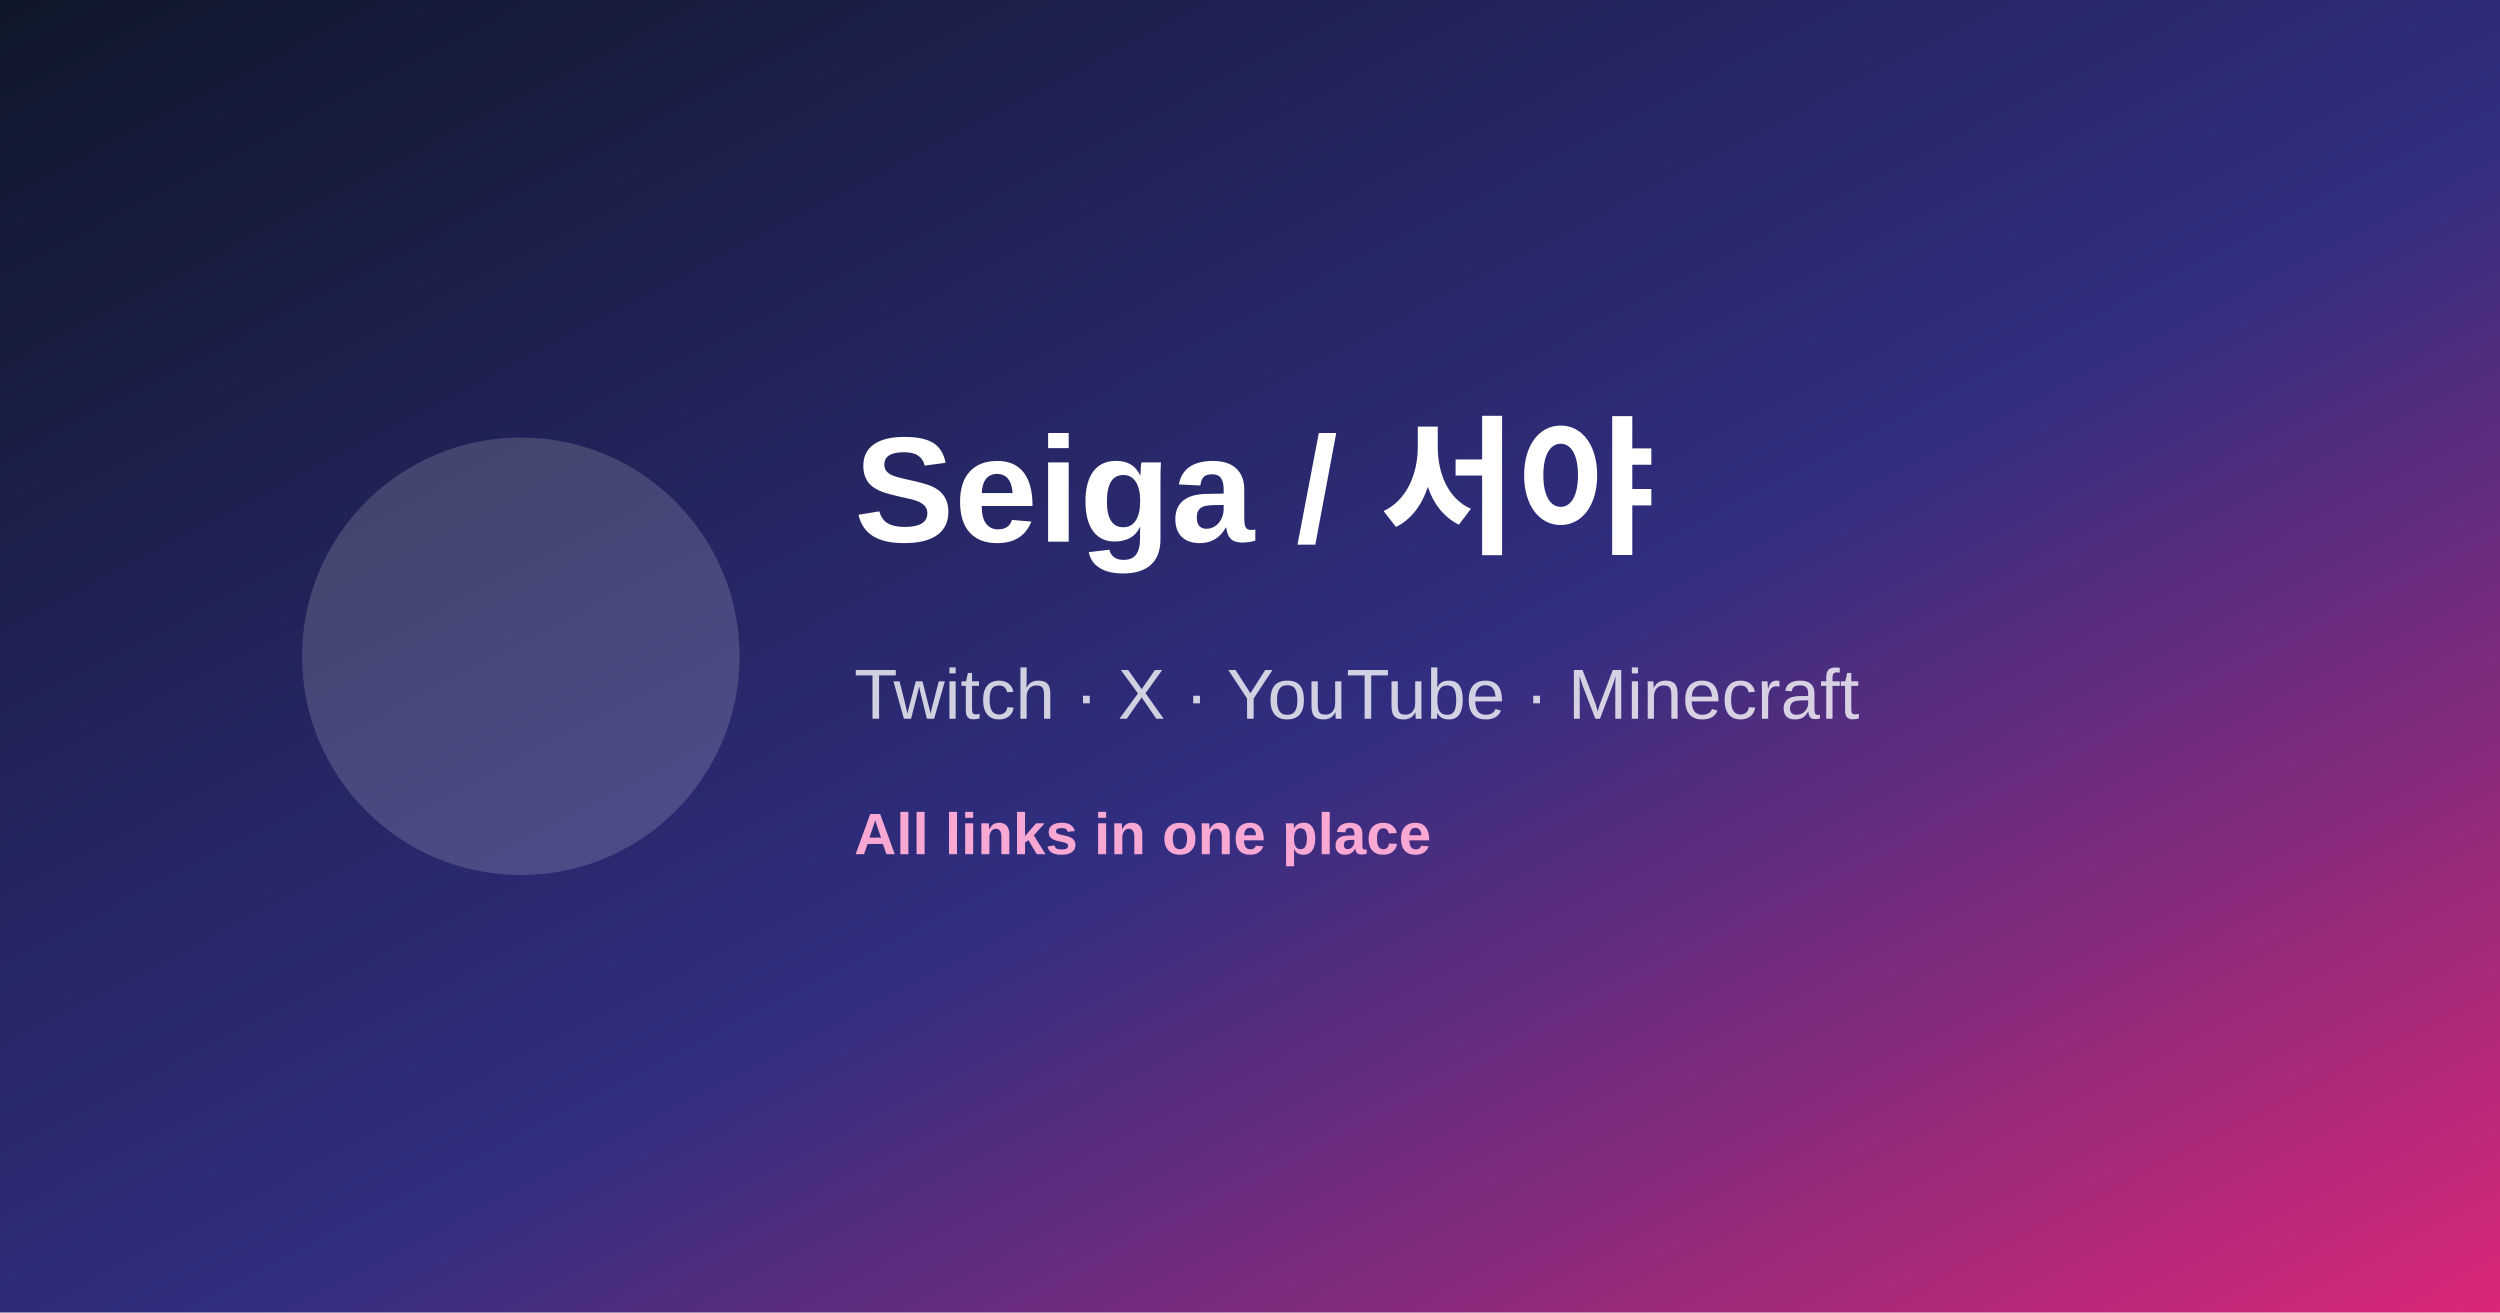
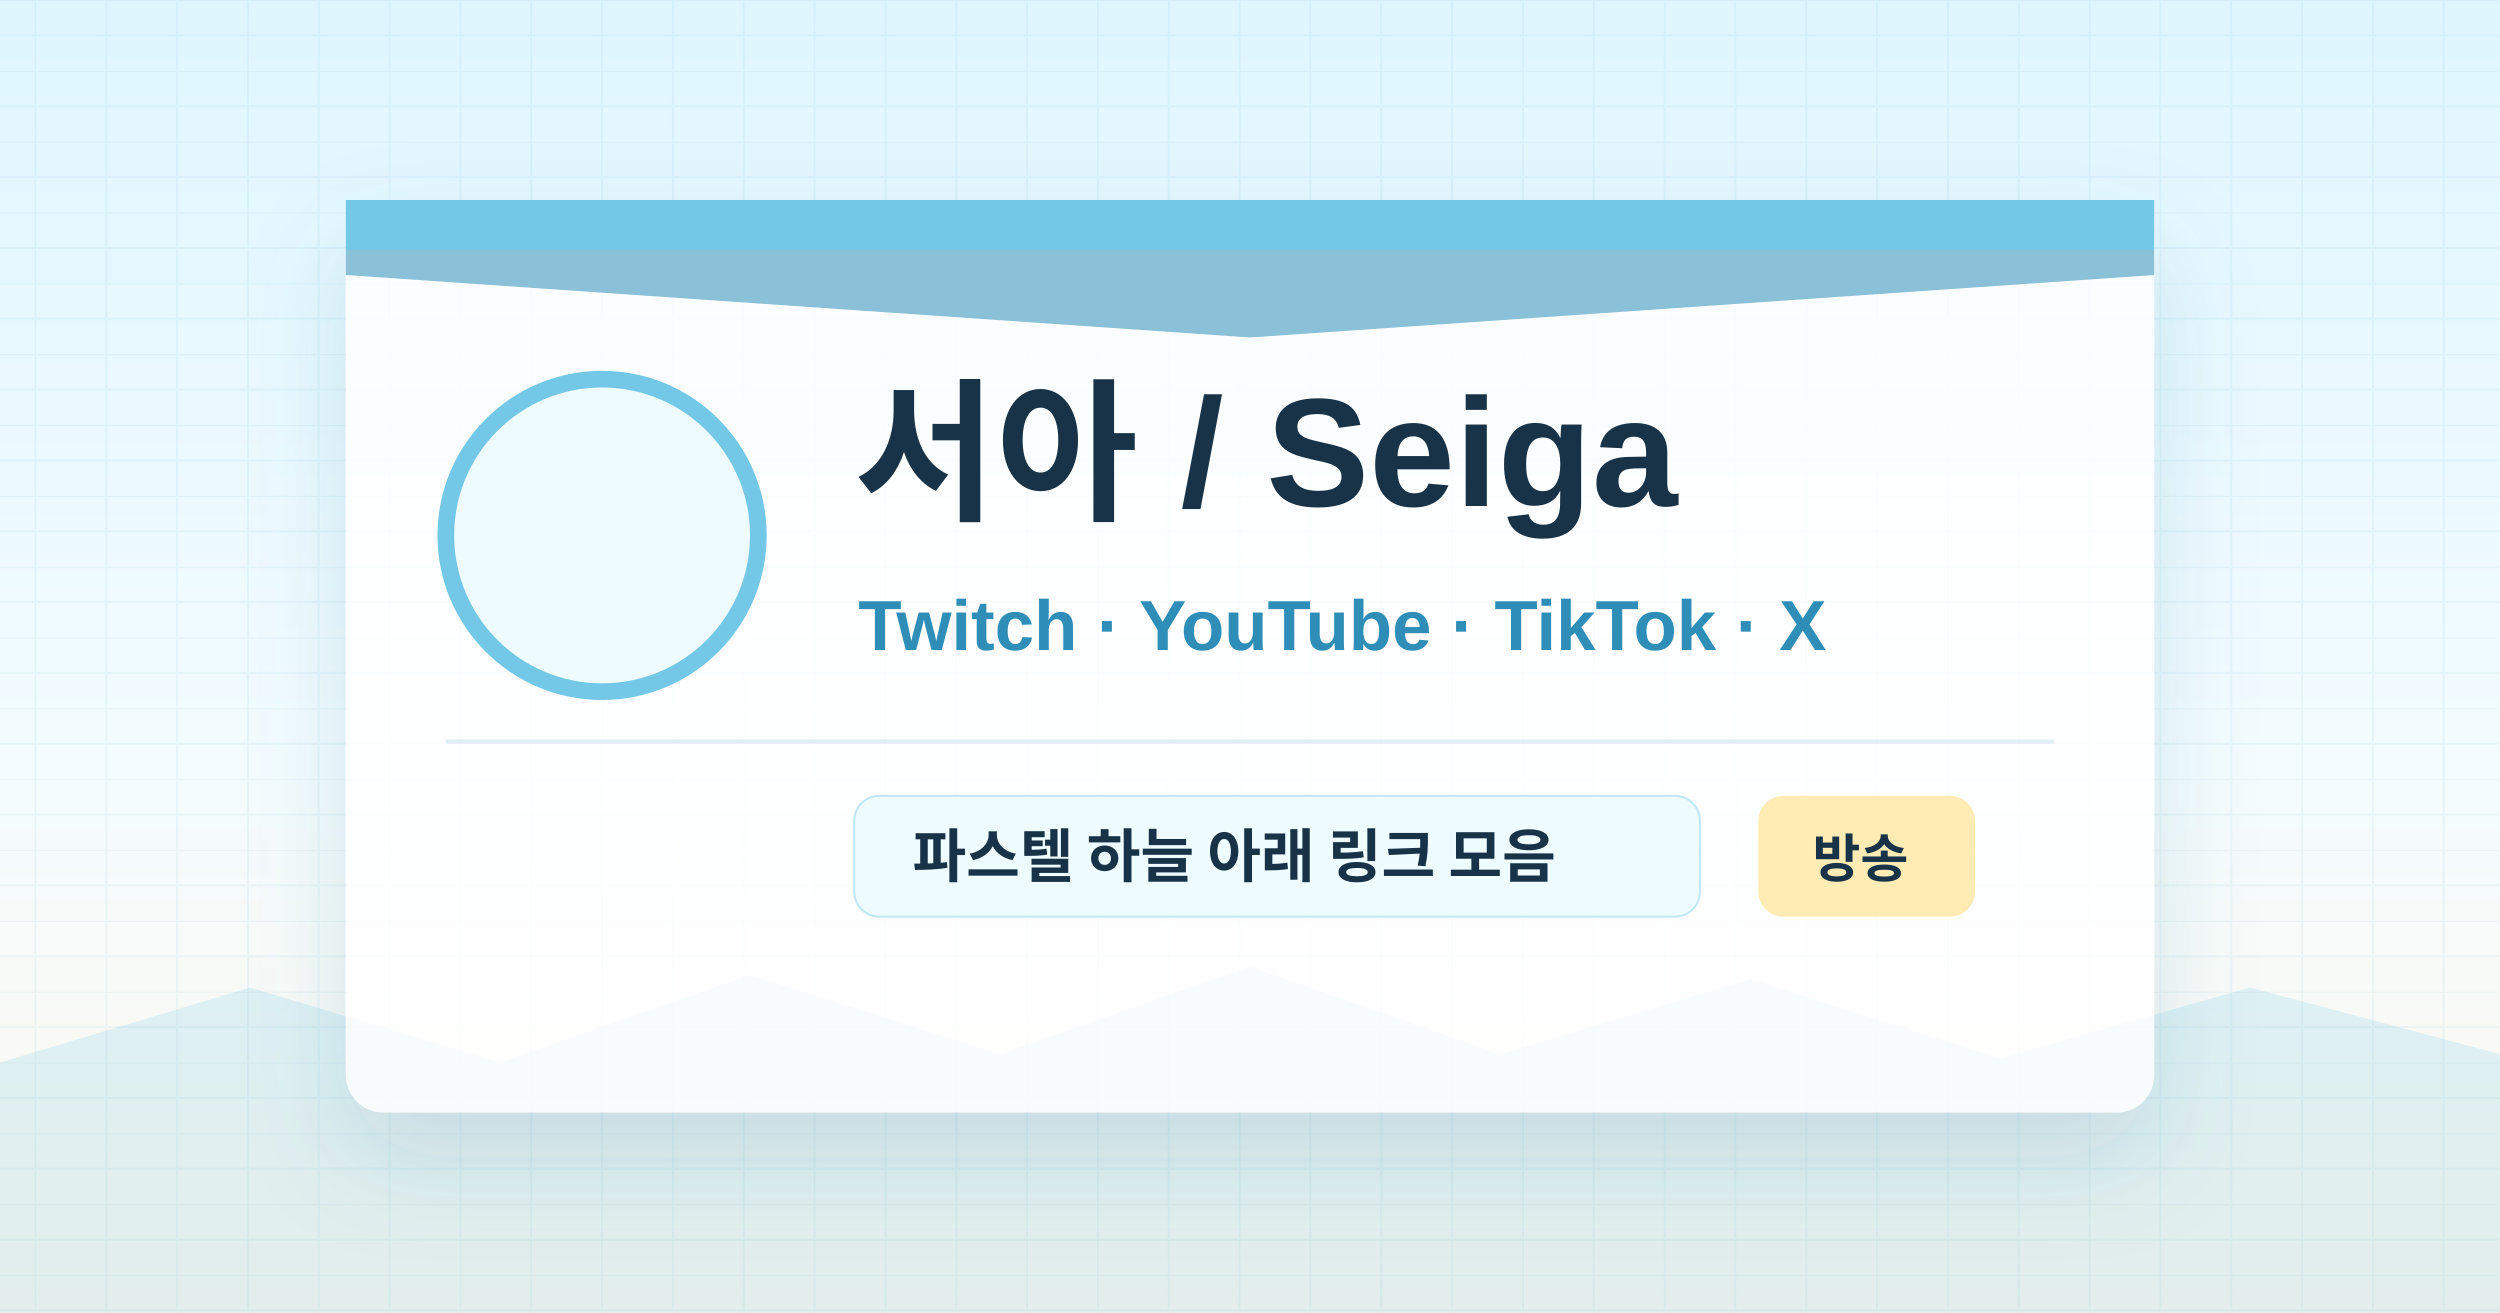
<svg xmlns="http://www.w3.org/2000/svg" width="1200" height="630" viewBox="0 0 1200 630">
  <defs>
-     <linearGradient id="g" x1="0" x2="1" y1="0" y2="1">
-       <stop stop-color="#0f172a" />
-       <stop offset=".55" stop-color="#312e81" />
-       <stop offset="1" stop-color="#db2777" />
+     <linearGradient id="sky" x1="0" x2="0" y1="0" y2="1">
+       <stop stop-color="#dff6ff" />
+       <stop offset=".58" stop-color="#f3fcff" />
+       <stop offset="1" stop-color="#fff8ed" />
    </linearGradient>
+     <pattern id="hanji" width="34" height="34" patternUnits="userSpaceOnUse">
+       <path d="M0 0H34M0 17H34M17 0V34" stroke="#2f8eb8" stroke-opacity=".08" stroke-width="1" />
+     </pattern>
+     <filter id="shadow" x="-20%" y="-20%" width="140%" height="140%">
+       <feDropShadow dx="0" dy="22" stdDeviation="24" flood-color="#357093" flood-opacity=".18" />
+     </filter>
  </defs>
-   <rect width="1200" height="630" fill="url(#g)" />
-   <circle cx="250" cy="315" r="105" fill="rgba(255,255,255,.16)" />
-   <text x="410" y="260" fill="#fff" font-family="Arial, sans-serif" font-size="72" font-weight="900">Seiga / 서야</text>
-   <text x="410" y="345" fill="rgba(255,255,255,.78)" font-family="Arial, sans-serif" font-size="34">Twitch · X · YouTube · Minecraft</text>
-   <text x="410" y="410" fill="#f9a8d4" font-family="Arial, sans-serif" font-size="28" font-weight="700">All links in one place</text>
+   <rect width="1200" height="630" fill="url(#sky)" />
+   <rect width="1200" height="630" fill="url(#hanji)" opacity=".72" />
+   <path d="M0 510L120 474L240 510L360 468L480 506L600 464L720 506L840 470L960 508L1080 474L1200 506V630H0Z" fill="#73c7e7" opacity=".2" />
+   <rect x="166" y="96" width="868" height="438" rx="18" fill="#ffffff" opacity=".82" filter="url(#shadow)" />
+   <rect x="166" y="96" width="868" height="24" fill="#73c7e7" />
+   <path d="M166 120H1034V132L600 162L166 132Z" fill="#2f8eb8" opacity=".55" />
+   <rect x="214" y="182" width="150" height="150" rx="75" fill="#eefbff" stroke="#73c7e7" stroke-width="8" />
+   <path d="M214 356H986" stroke="#2f8eb8" stroke-opacity=".14" stroke-width="2" />
+   <text x="410" y="244" fill="#183348" font-family="Apple SD Gothic Neo, Noto Sans KR, Arial, sans-serif" font-size="74" font-weight="900">서아 / Seiga</text>
+   <text x="412" y="312" fill="#2f8eb8" font-family="Apple SD Gothic Neo, Noto Sans KR, Arial, sans-serif" font-size="34" font-weight="800">Twitch · YouTube · TikTok · X</text>
+   <rect x="410" y="382" width="406" height="58" rx="12" fill="#eefbff" stroke="#73c7e7" stroke-opacity=".38" />
+   <text x="438" y="421" fill="#183348" font-family="Apple SD Gothic Neo, Noto Sans KR, Arial, sans-serif" font-size="28" font-weight="800">파스텔 하늘 아래 링크 모음</text>
+   <rect x="844" y="382" width="104" height="58" rx="12" fill="#ffe7a3" opacity=".8" />
+   <text x="870" y="421" fill="#183348" font-family="Apple SD Gothic Neo, Noto Sans KR, Arial, sans-serif" font-size="25" font-weight="900">방송</text>
</svg>
